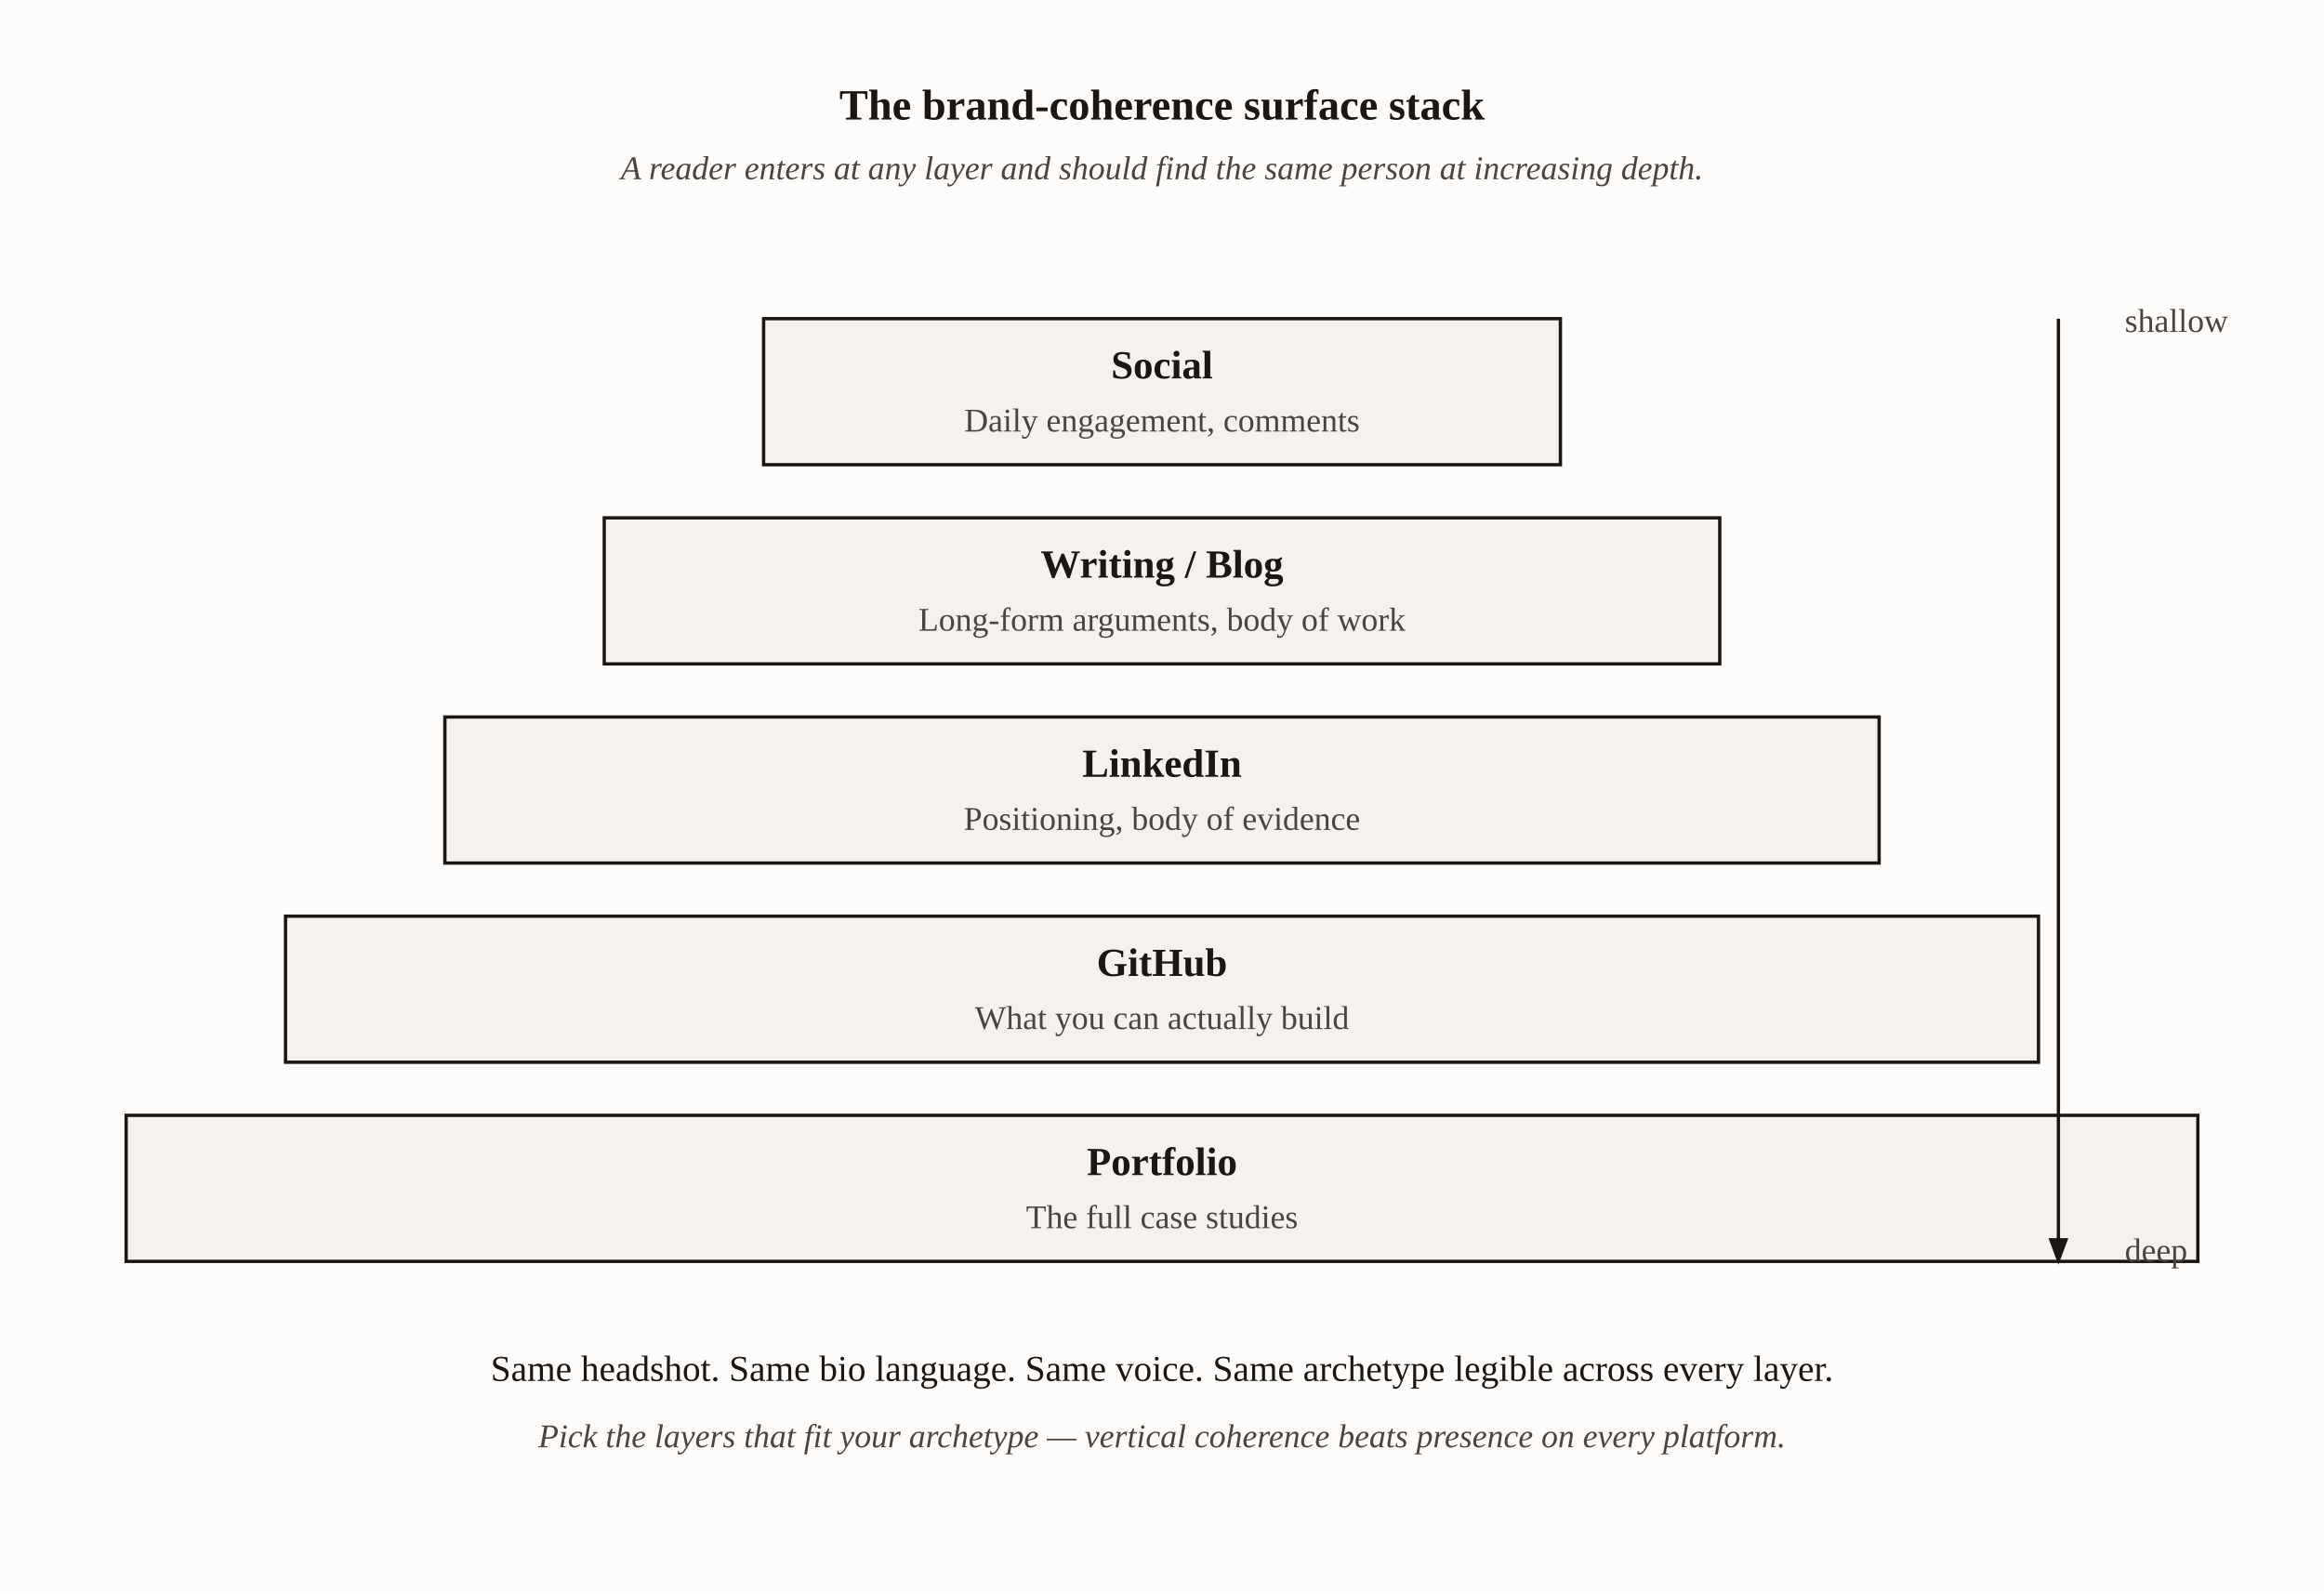
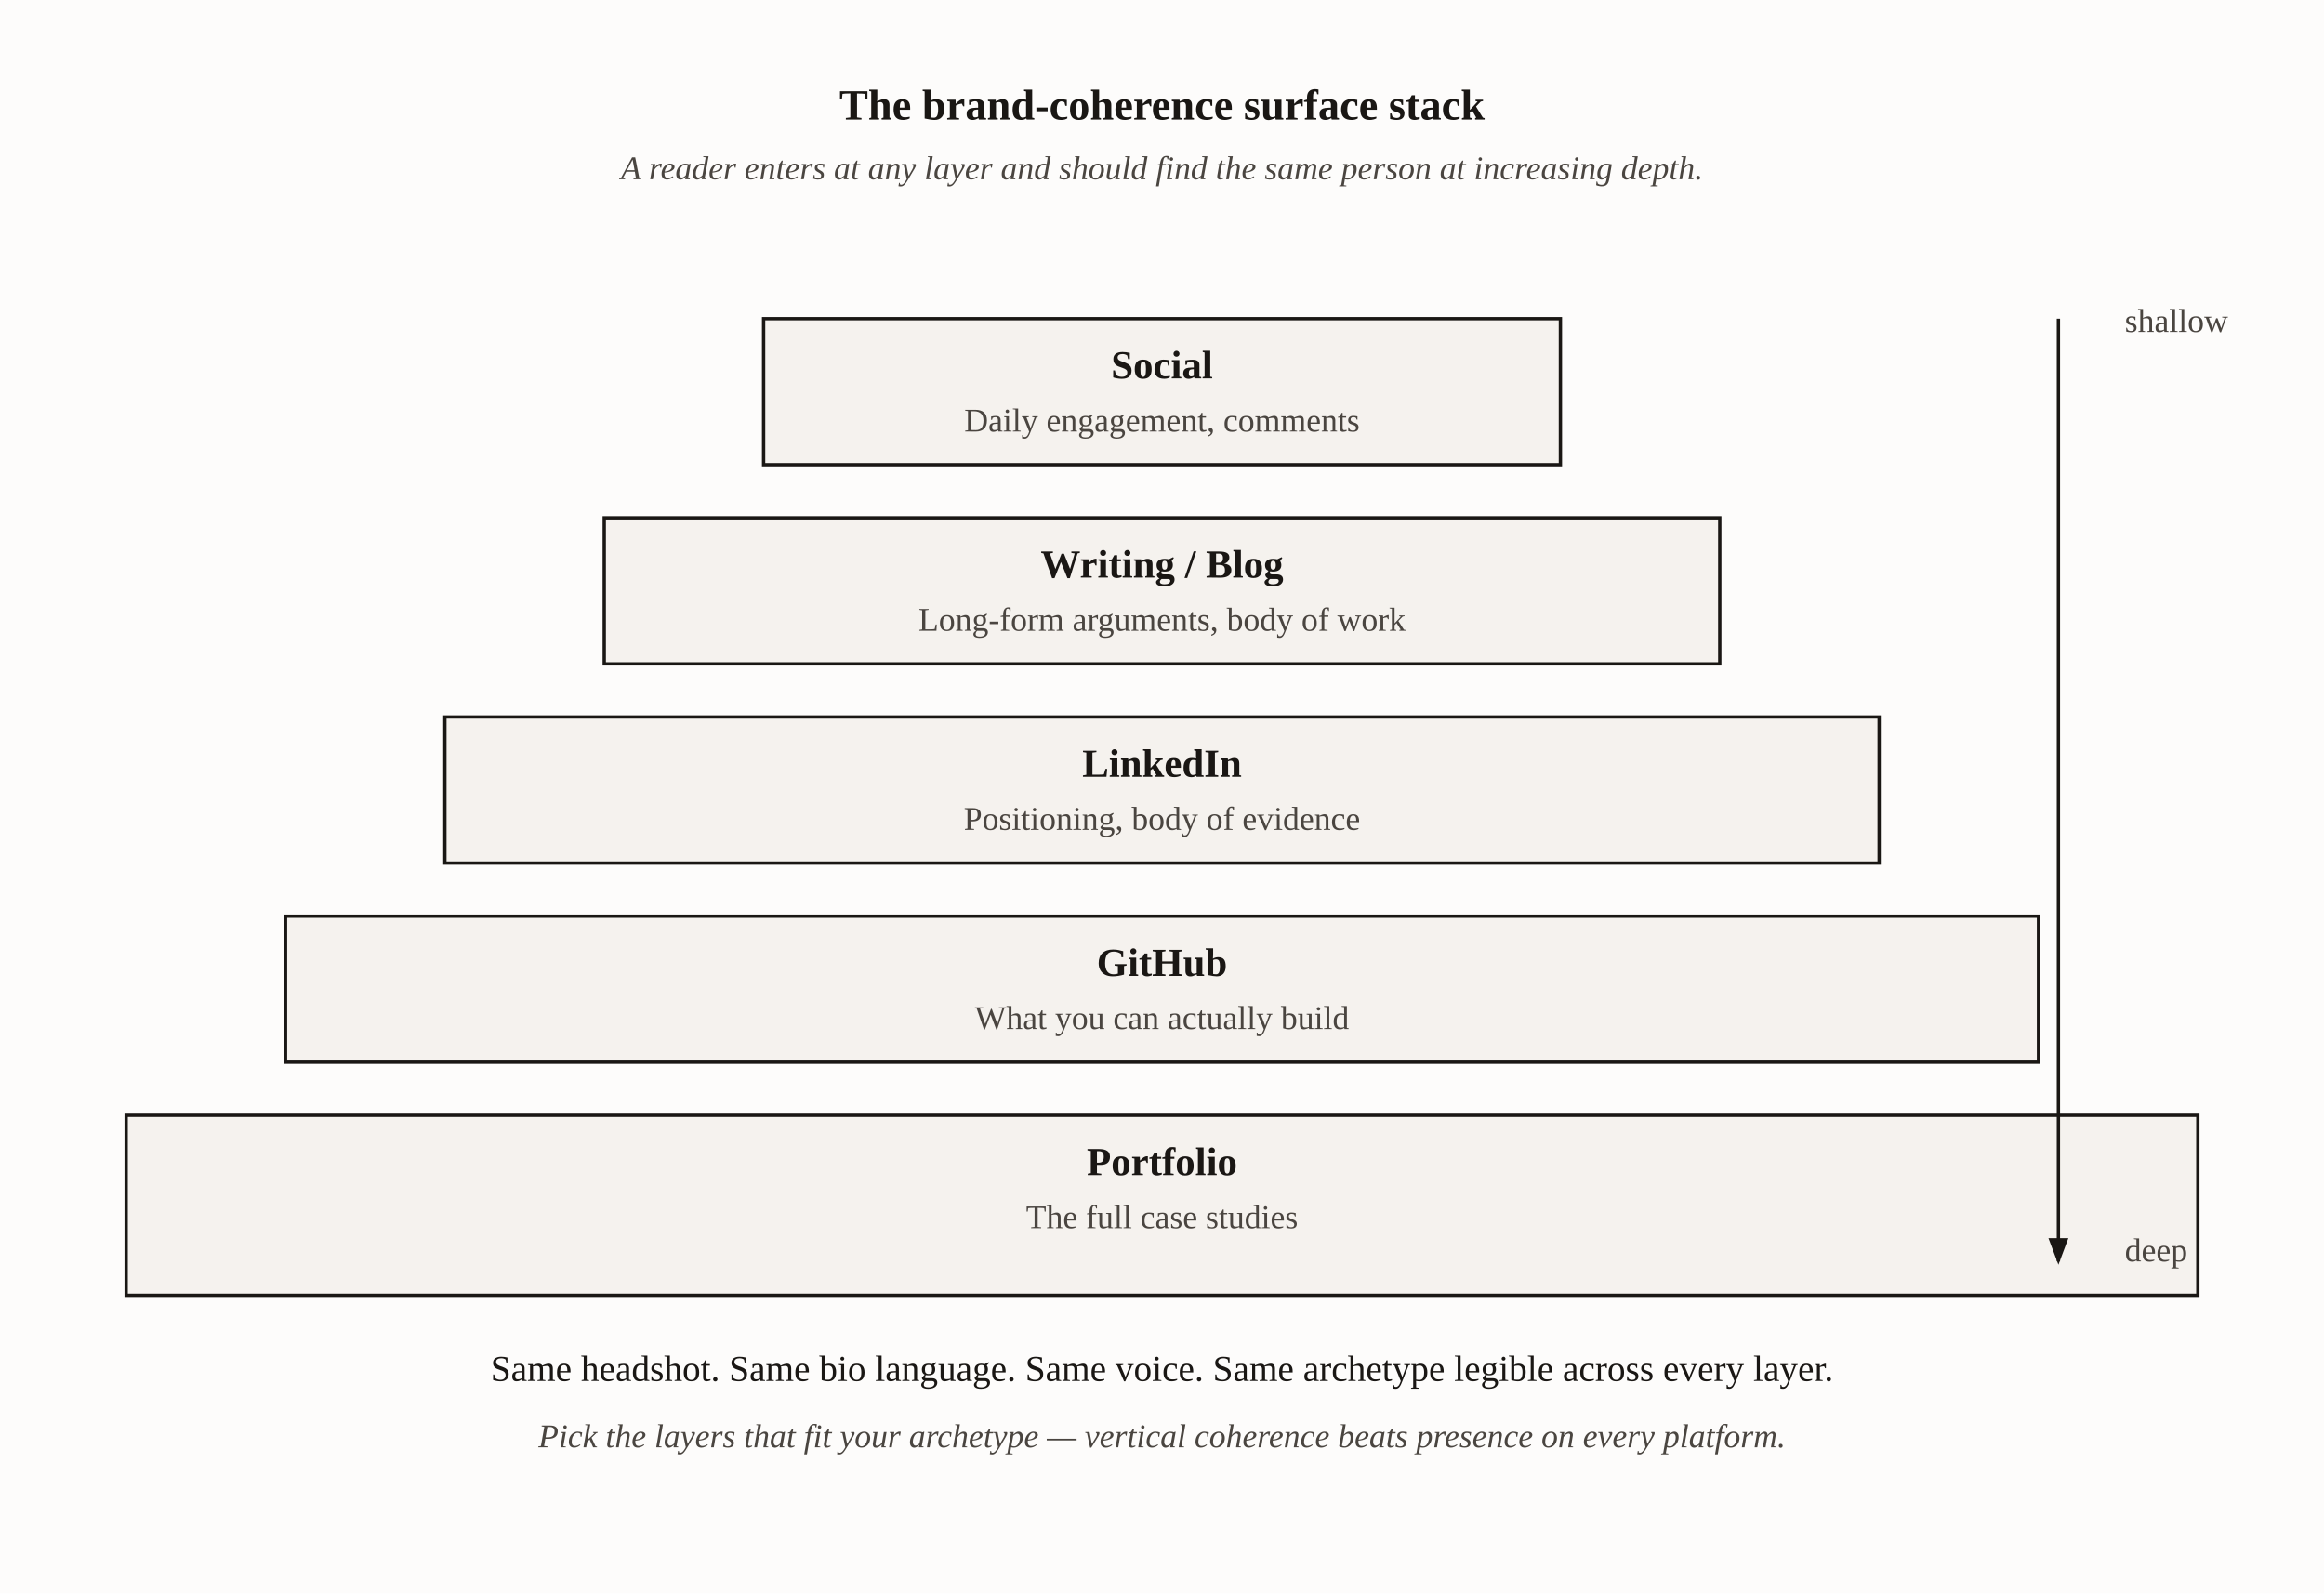
<svg xmlns="http://www.w3.org/2000/svg" viewBox="0 0 700 480">
  <defs>
    <marker id="arrow" markerWidth="8" markerHeight="6" refX="7" refY="3" orient="auto">
      <polygon points="0 0, 8 3, 0 6" fill="#1a1714" />
    </marker>
  </defs>
  <rect x="0" y="0" width="700" height="480" fill="#fdfcfb" />
  <text x="350.0" y="36" font-family="Georgia, 'Times New Roman', serif" font-size="13" font-weight="bold" fill="#1a1714" text-anchor="middle">The brand-coherence surface stack</text>
  <text x="350.0" y="54" font-family="Georgia, 'Times New Roman', serif" font-size="10" font-style="italic" fill="#4a4540" text-anchor="middle">A reader enters at any layer and should find the same person at increasing depth.</text>
  <rect x="230.0" y="96" width="240.0" height="44" fill="#f5f2ee" stroke="#1a1714" stroke-width="1" />
  <text x="350" y="114" font-family="Georgia, 'Times New Roman', serif" font-size="12" font-weight="bold" fill="#1a1714" text-anchor="middle">Social</text>
  <text x="350" y="130" font-family="Georgia, 'Times New Roman', serif" font-size="10" fill="#4a4540" text-anchor="middle">Daily engagement, comments</text>
  <rect x="182.0" y="156" width="336.0" height="44" fill="#f5f2ee" stroke="#1a1714" stroke-width="1" />
  <text x="350" y="174" font-family="Georgia, 'Times New Roman', serif" font-size="12" font-weight="bold" fill="#1a1714" text-anchor="middle">Writing / Blog</text>
  <text x="350" y="190" font-family="Georgia, 'Times New Roman', serif" font-size="10" fill="#4a4540" text-anchor="middle">Long-form arguments, body of work</text>
  <rect x="134.0" y="216" width="432.0" height="44" fill="#f5f2ee" stroke="#1a1714" stroke-width="1" />
  <text x="350" y="234" font-family="Georgia, 'Times New Roman', serif" font-size="12" font-weight="bold" fill="#1a1714" text-anchor="middle">LinkedIn</text>
  <text x="350" y="250" font-family="Georgia, 'Times New Roman', serif" font-size="10" fill="#4a4540" text-anchor="middle">Positioning, body of evidence</text>
  <rect x="86.0" y="276" width="528.0" height="44" fill="#f5f2ee" stroke="#1a1714" stroke-width="1" />
  <text x="350" y="294" font-family="Georgia, 'Times New Roman', serif" font-size="12" font-weight="bold" fill="#1a1714" text-anchor="middle">GitHub</text>
  <text x="350" y="310" font-family="Georgia, 'Times New Roman', serif" font-size="10" fill="#4a4540" text-anchor="middle">What you can actually build</text>
-   <rect x="38.0" y="336" width="624.0" height="44" fill="#f5f2ee" stroke="#1a1714" stroke-width="1" />
+   <rect x="38.0" y="336" width="624.0" height="54.2" fill="#f5f2ee" stroke="#1a1714" stroke-width="1" />
  <text x="350" y="354" font-family="Georgia, 'Times New Roman', serif" font-size="12" font-weight="bold" fill="#1a1714" text-anchor="middle">Portfolio</text>
  <text x="350" y="370" font-family="Georgia, 'Times New Roman', serif" font-size="10" fill="#4a4540" text-anchor="middle">The full case studies</text>
  <path d="M620 96 L620 380" stroke="#1a1714" stroke-width="1" fill="none" marker-end="url(#arrow)" />
  <text x="640" y="100" font-family="Georgia, 'Times New Roman', serif" font-size="10" fill="#4a4540">shallow</text>
  <text x="640" y="380" font-family="Georgia, 'Times New Roman', serif" font-size="10" fill="#4a4540">deep</text>
  <text x="350.0" y="416" font-family="Georgia, 'Times New Roman', serif" font-size="11" fill="#1a1714" text-anchor="middle">Same headshot. Same bio language. Same voice. Same archetype legible across every layer.</text>
  <text x="350.0" y="436" font-family="Georgia, 'Times New Roman', serif" font-size="10" font-style="italic" fill="#4a4540" text-anchor="middle">Pick the layers that fit your archetype — vertical coherence beats presence on every platform.</text>
</svg>
